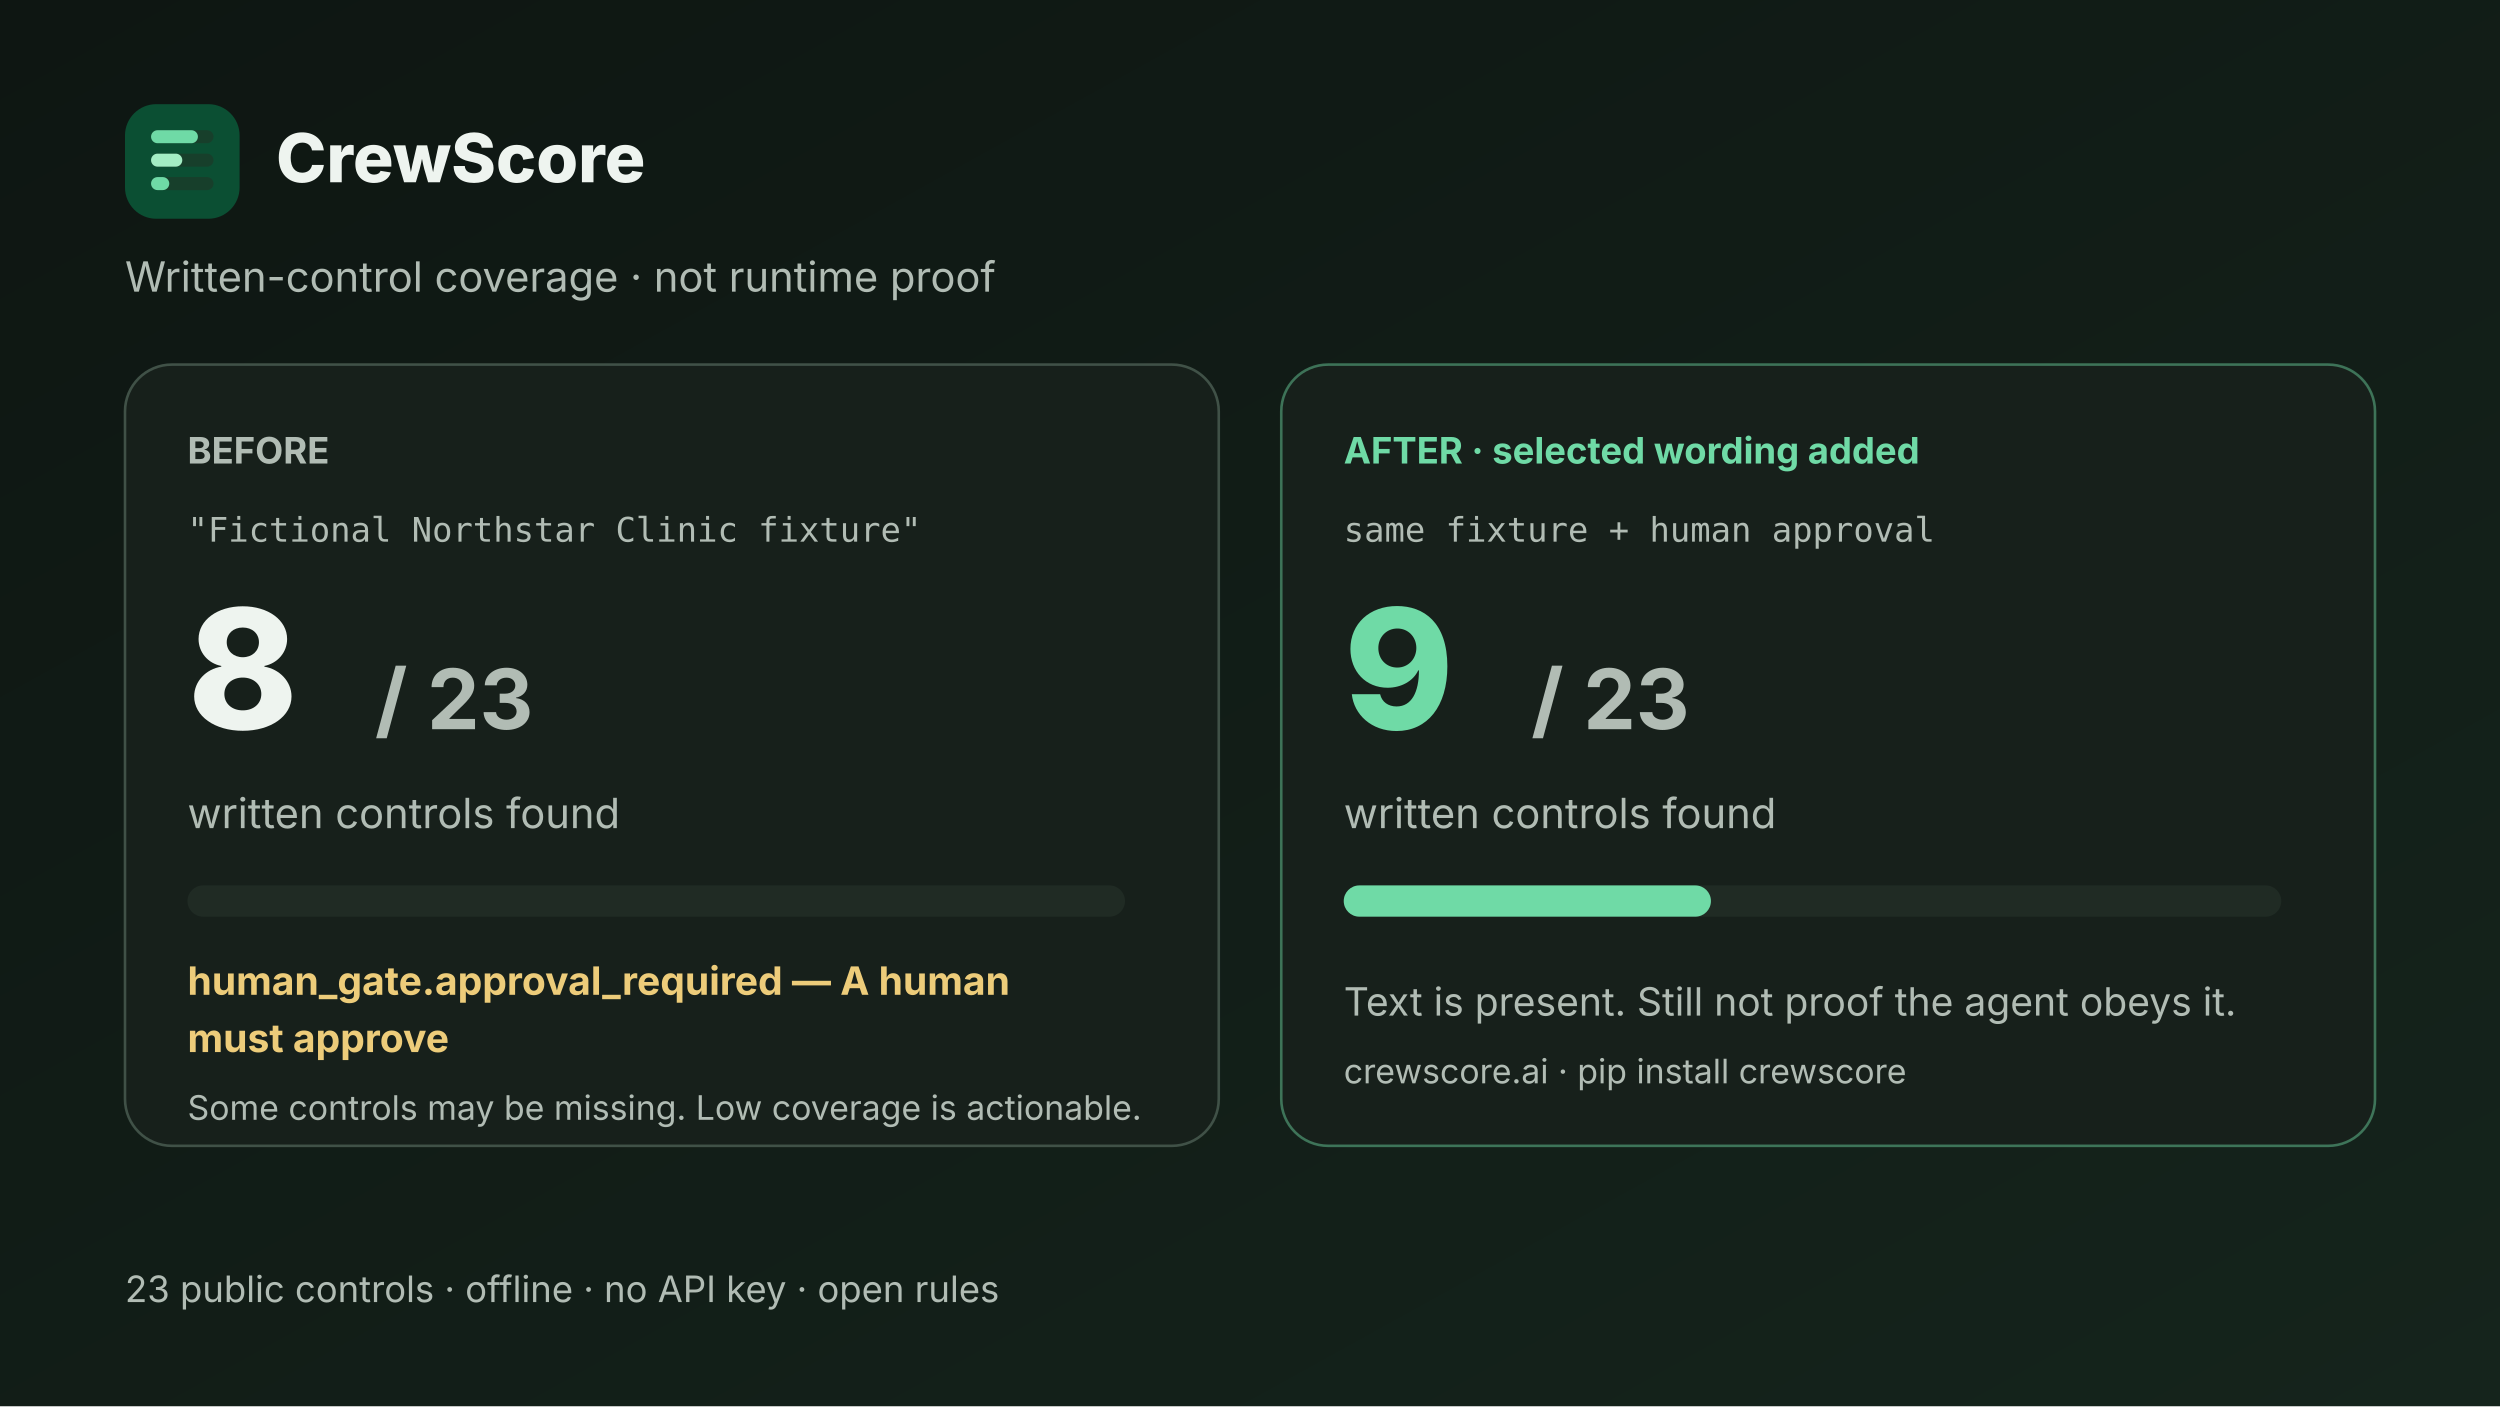
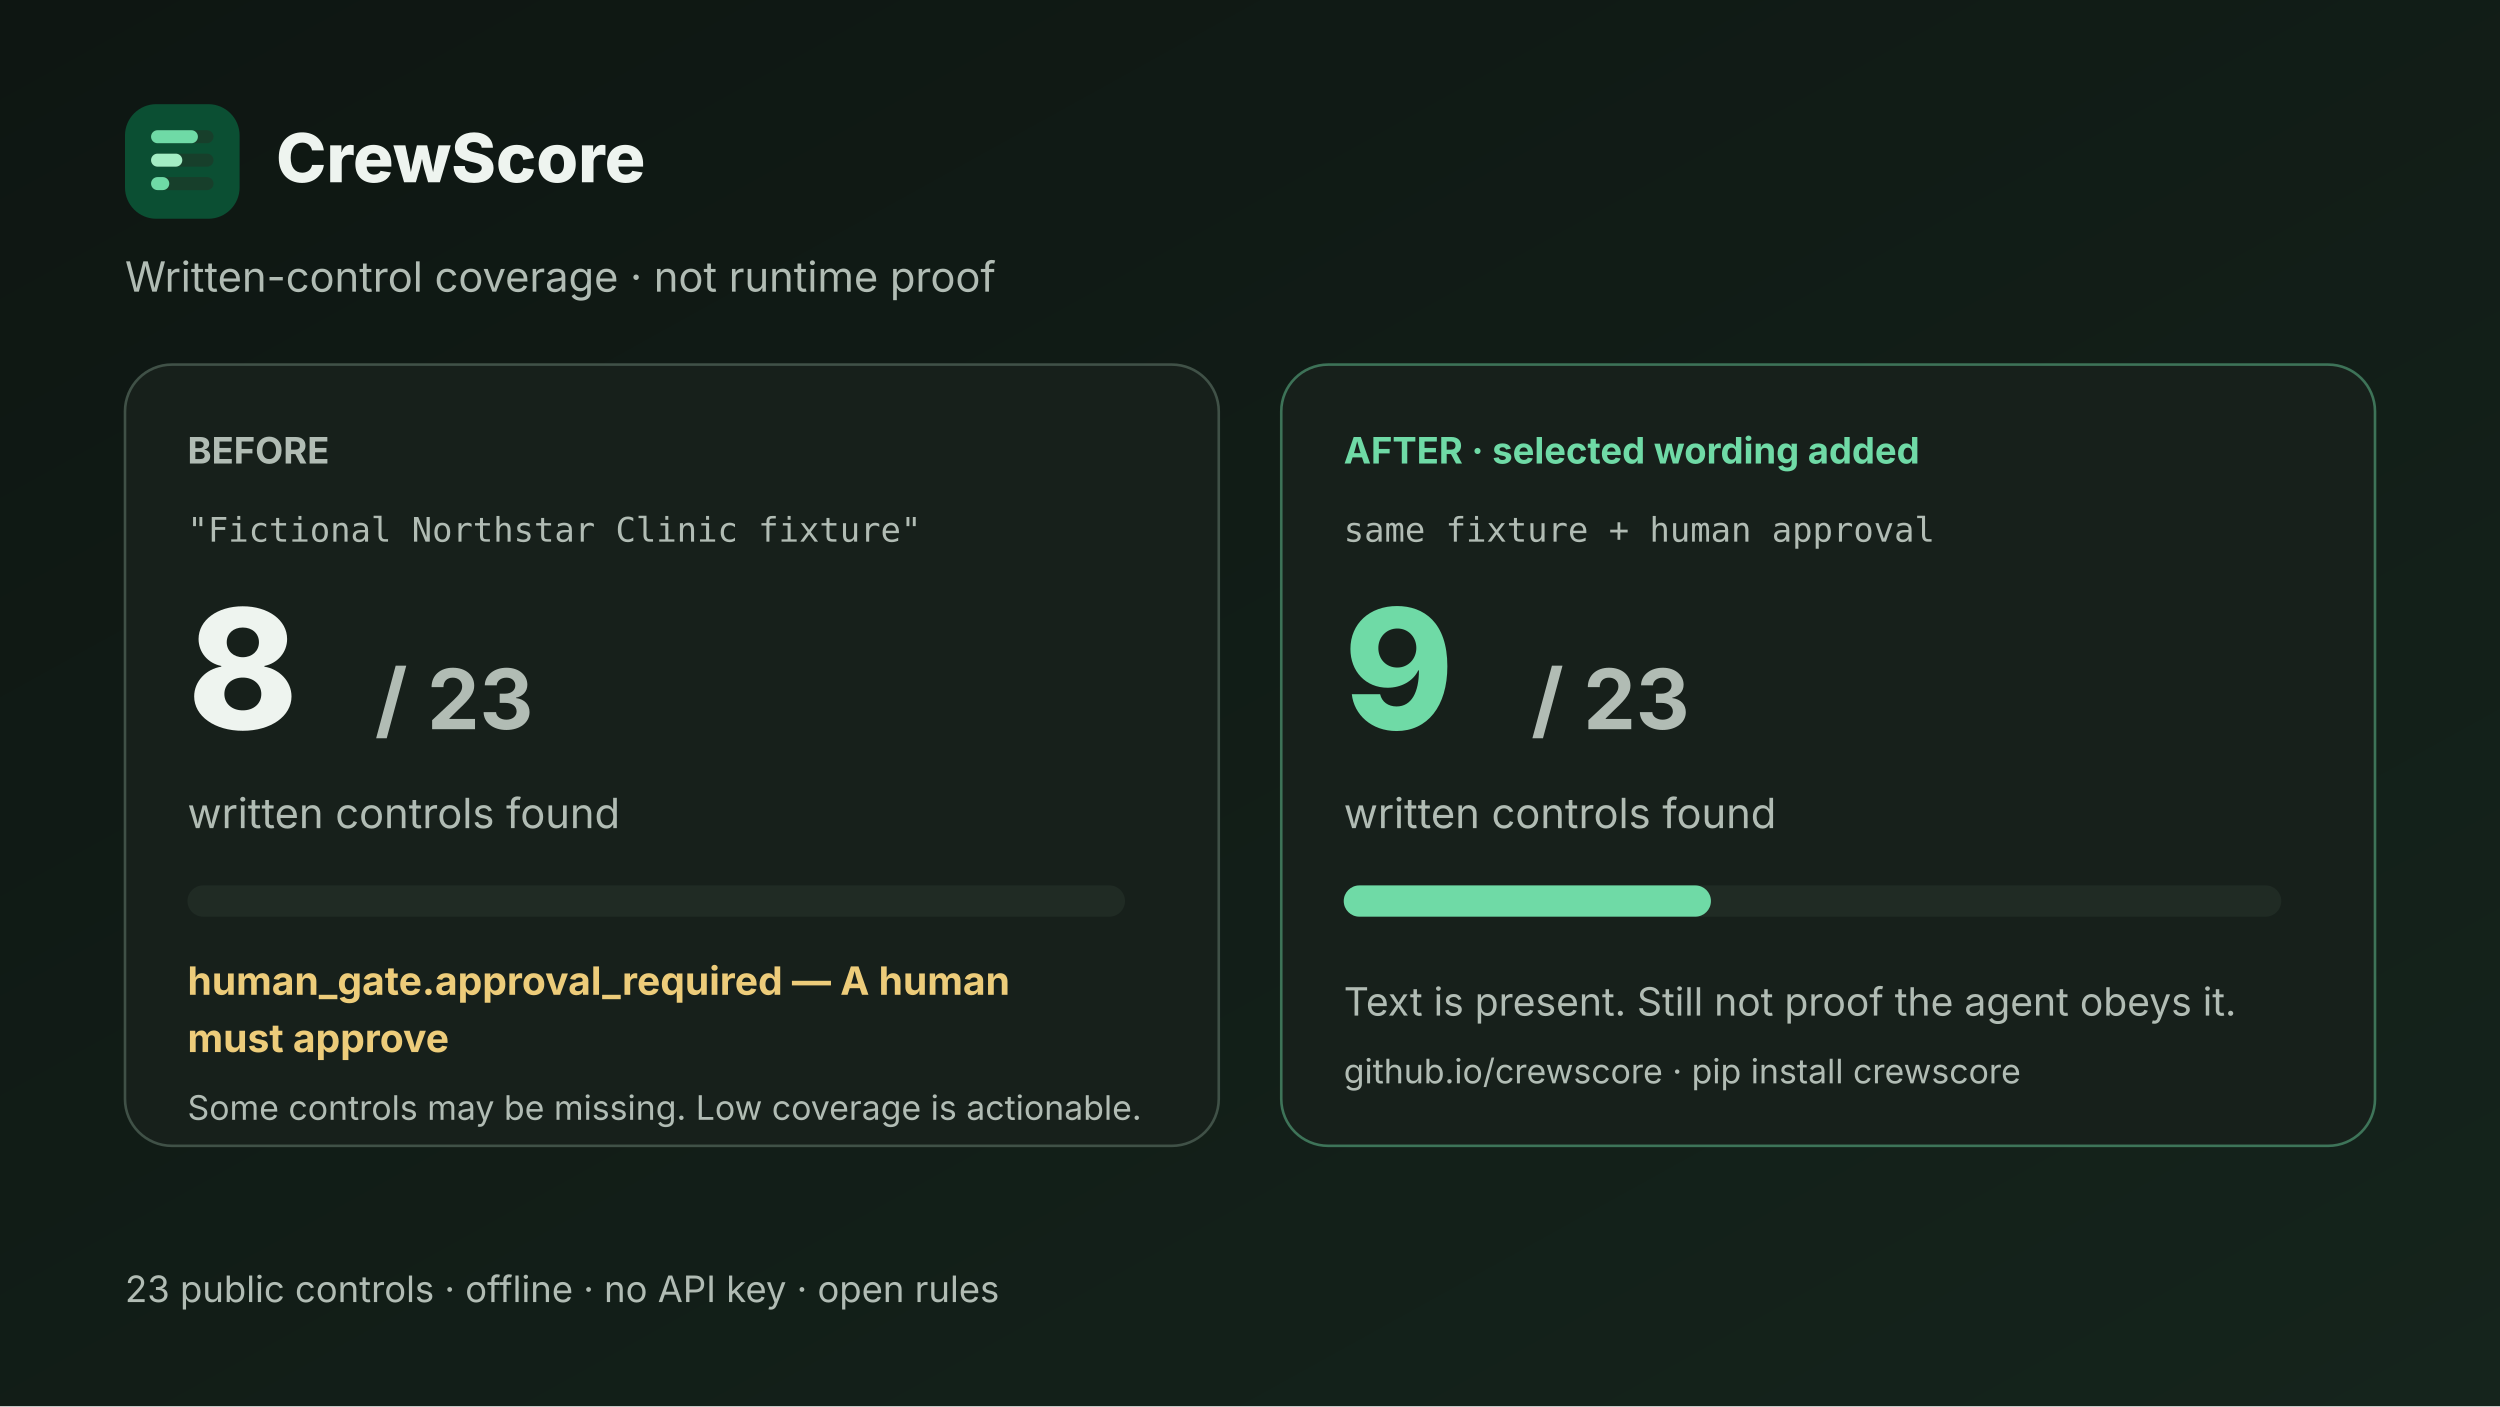
<svg xmlns="http://www.w3.org/2000/svg" width="960" height="540" viewBox="0 0 960 540" role="img" aria-labelledby="title desc">
  <defs>
    <linearGradient id="bg" x1="0" y1="0" x2="1" y2="1">
      <stop offset="0%" stop-color="#0E1612" />
      <stop offset="100%" stop-color="#15241C" />
    </linearGradient>
    <style>
      .t { font-family: system-ui, -apple-system, Segoe UI, sans-serif; fill: #EEF4EF; }
      .muted { fill: #B1BCB4; }
      .mint { fill: #6FDAA6; }
      .warn { fill: #EDCC7A; }
      .mono { font-family: ui-monospace, Consolas, monospace; }
    </style>
  </defs>
  <rect width="960" height="540" fill="url(#bg)" />
  <rect x="48" y="40" width="44" height="44" rx="12" fill="#0B4F33" />
  <rect x="58" y="50" width="24" height="5" rx="2.5" fill="#173F2B" />
  <rect x="58" y="50" width="18" height="5" rx="2.5" fill="#6FDAA6" />
  <rect x="58" y="59" width="24" height="5" rx="2.5" fill="#173F2B" />
  <rect x="58" y="59" width="12" height="5" rx="2.5" fill="#A3EDC4" />
  <rect x="58" y="68" width="24" height="5" rx="2.5" fill="#173F2B" />
  <rect x="58" y="68" width="7" height="5" rx="2.5" fill="#6FDAA6" />
  <text class="t" x="106" y="70" font-size="26" font-weight="800">CrewScore</text>
  <text class="t muted" x="48" y="112" font-size="16">Written-control coverage · not runtime proof</text>
  <rect x="48" y="140" width="420" height="300" rx="18" fill="#17201B" stroke="#405147" />
  <text class="t muted" x="72" y="178" font-size="14" font-weight="700">BEFORE</text>
  <text class="t mono muted" x="72" y="208" font-size="13">"Fictional Northstar Clinic fixture"</text>
  <text class="t" x="72" y="280" font-size="64" font-weight="800">
    <tspan x="72" y="280" fill="#EEF4EF" font-size="64" font-weight="800">8</tspan>
    <tspan x="144" y="280" fill="#B1BCB4" font-size="32" font-weight="700"> / 23</tspan>
  </text>
  <text class="t muted" x="72" y="318" font-size="16">written controls found</text>
  <rect x="72" y="340" width="360" height="12" rx="6" fill="#202B24" />
  <text class="t warn" x="72" y="382" font-size="15" font-weight="700">
    <tspan x="72" y="382" fill="#EDCC7A" font-size="15" font-weight="700">human_gate.approval_required — A human</tspan>
    <tspan x="72" y="404" fill="#EDCC7A" font-size="15" font-weight="700">must approve</tspan>
  </text>
  <text class="t muted" x="72" y="430" font-size="13">Some controls may be missing. Low coverage is actionable.</text>
  <rect x="492" y="140" width="420" height="300" rx="18" fill="#17201B" stroke="#6FDAA6" stroke-opacity="0.45" />
  <text class="t mint" x="516" y="178" font-size="14" font-weight="700">AFTER · selected wording added</text>
  <text class="t mono muted" x="516" y="208" font-size="13">same fixture + human approval</text>
  <text class="t" x="516" y="280" font-size="64" font-weight="800">
    <tspan x="516" y="280" fill="#6FDAA6" font-size="64" font-weight="800">9</tspan>
    <tspan x="588" y="280" fill="#B1BCB4" font-size="32" font-weight="700"> / 23</tspan>
  </text>
  <text class="t muted" x="516" y="318" font-size="16">written controls found</text>
  <rect x="516" y="340" width="360" height="12" rx="6" fill="#202B24" />
  <rect x="516" y="340" width="141" height="12" rx="6" fill="#6FDAA6" />
  <text class="t muted" x="516" y="390" font-size="15">Text is present. Still not proof the agent obeys it.</text>
-   <text class="t muted" x="516" y="416" font-size="13">crewscore.ai · pip install crewscore</text>
+   <text class="t muted" x="516" y="416" font-size="13">github.io/crewscore · pip install crewscore</text>
  <text class="t muted" x="48" y="500" font-size="14">23 public controls · offline · no API key · open rules</text>
</svg>
